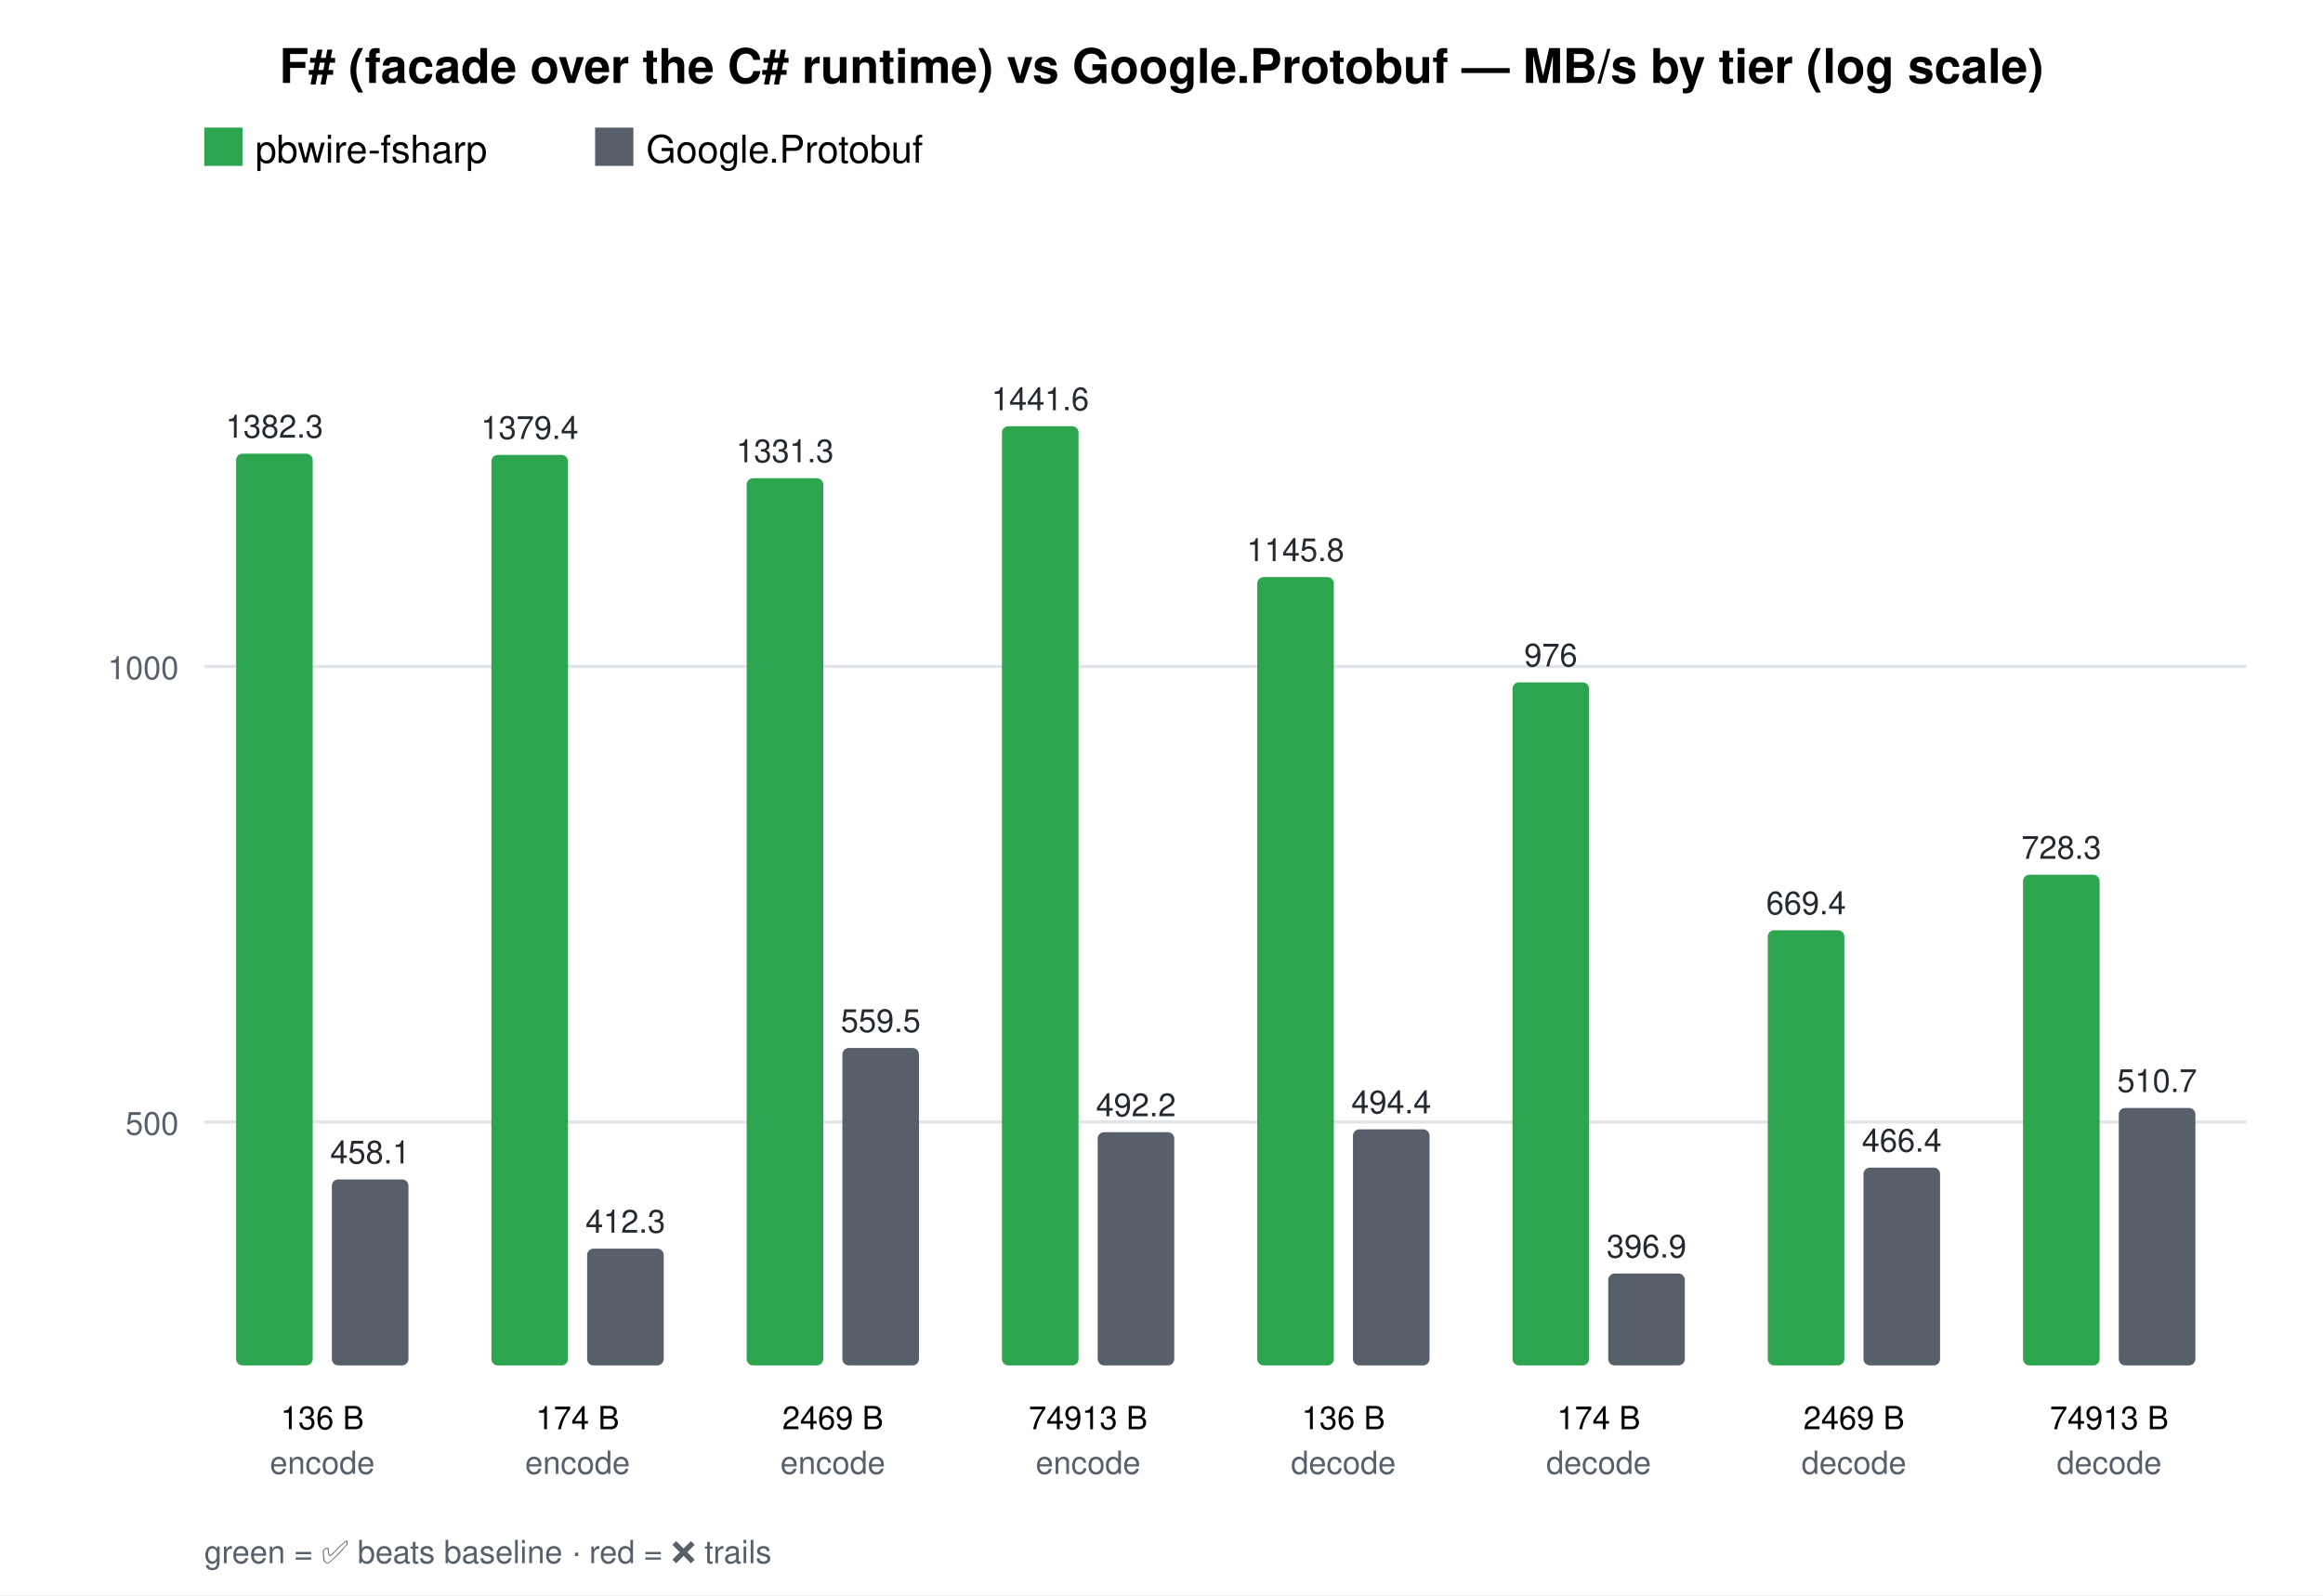
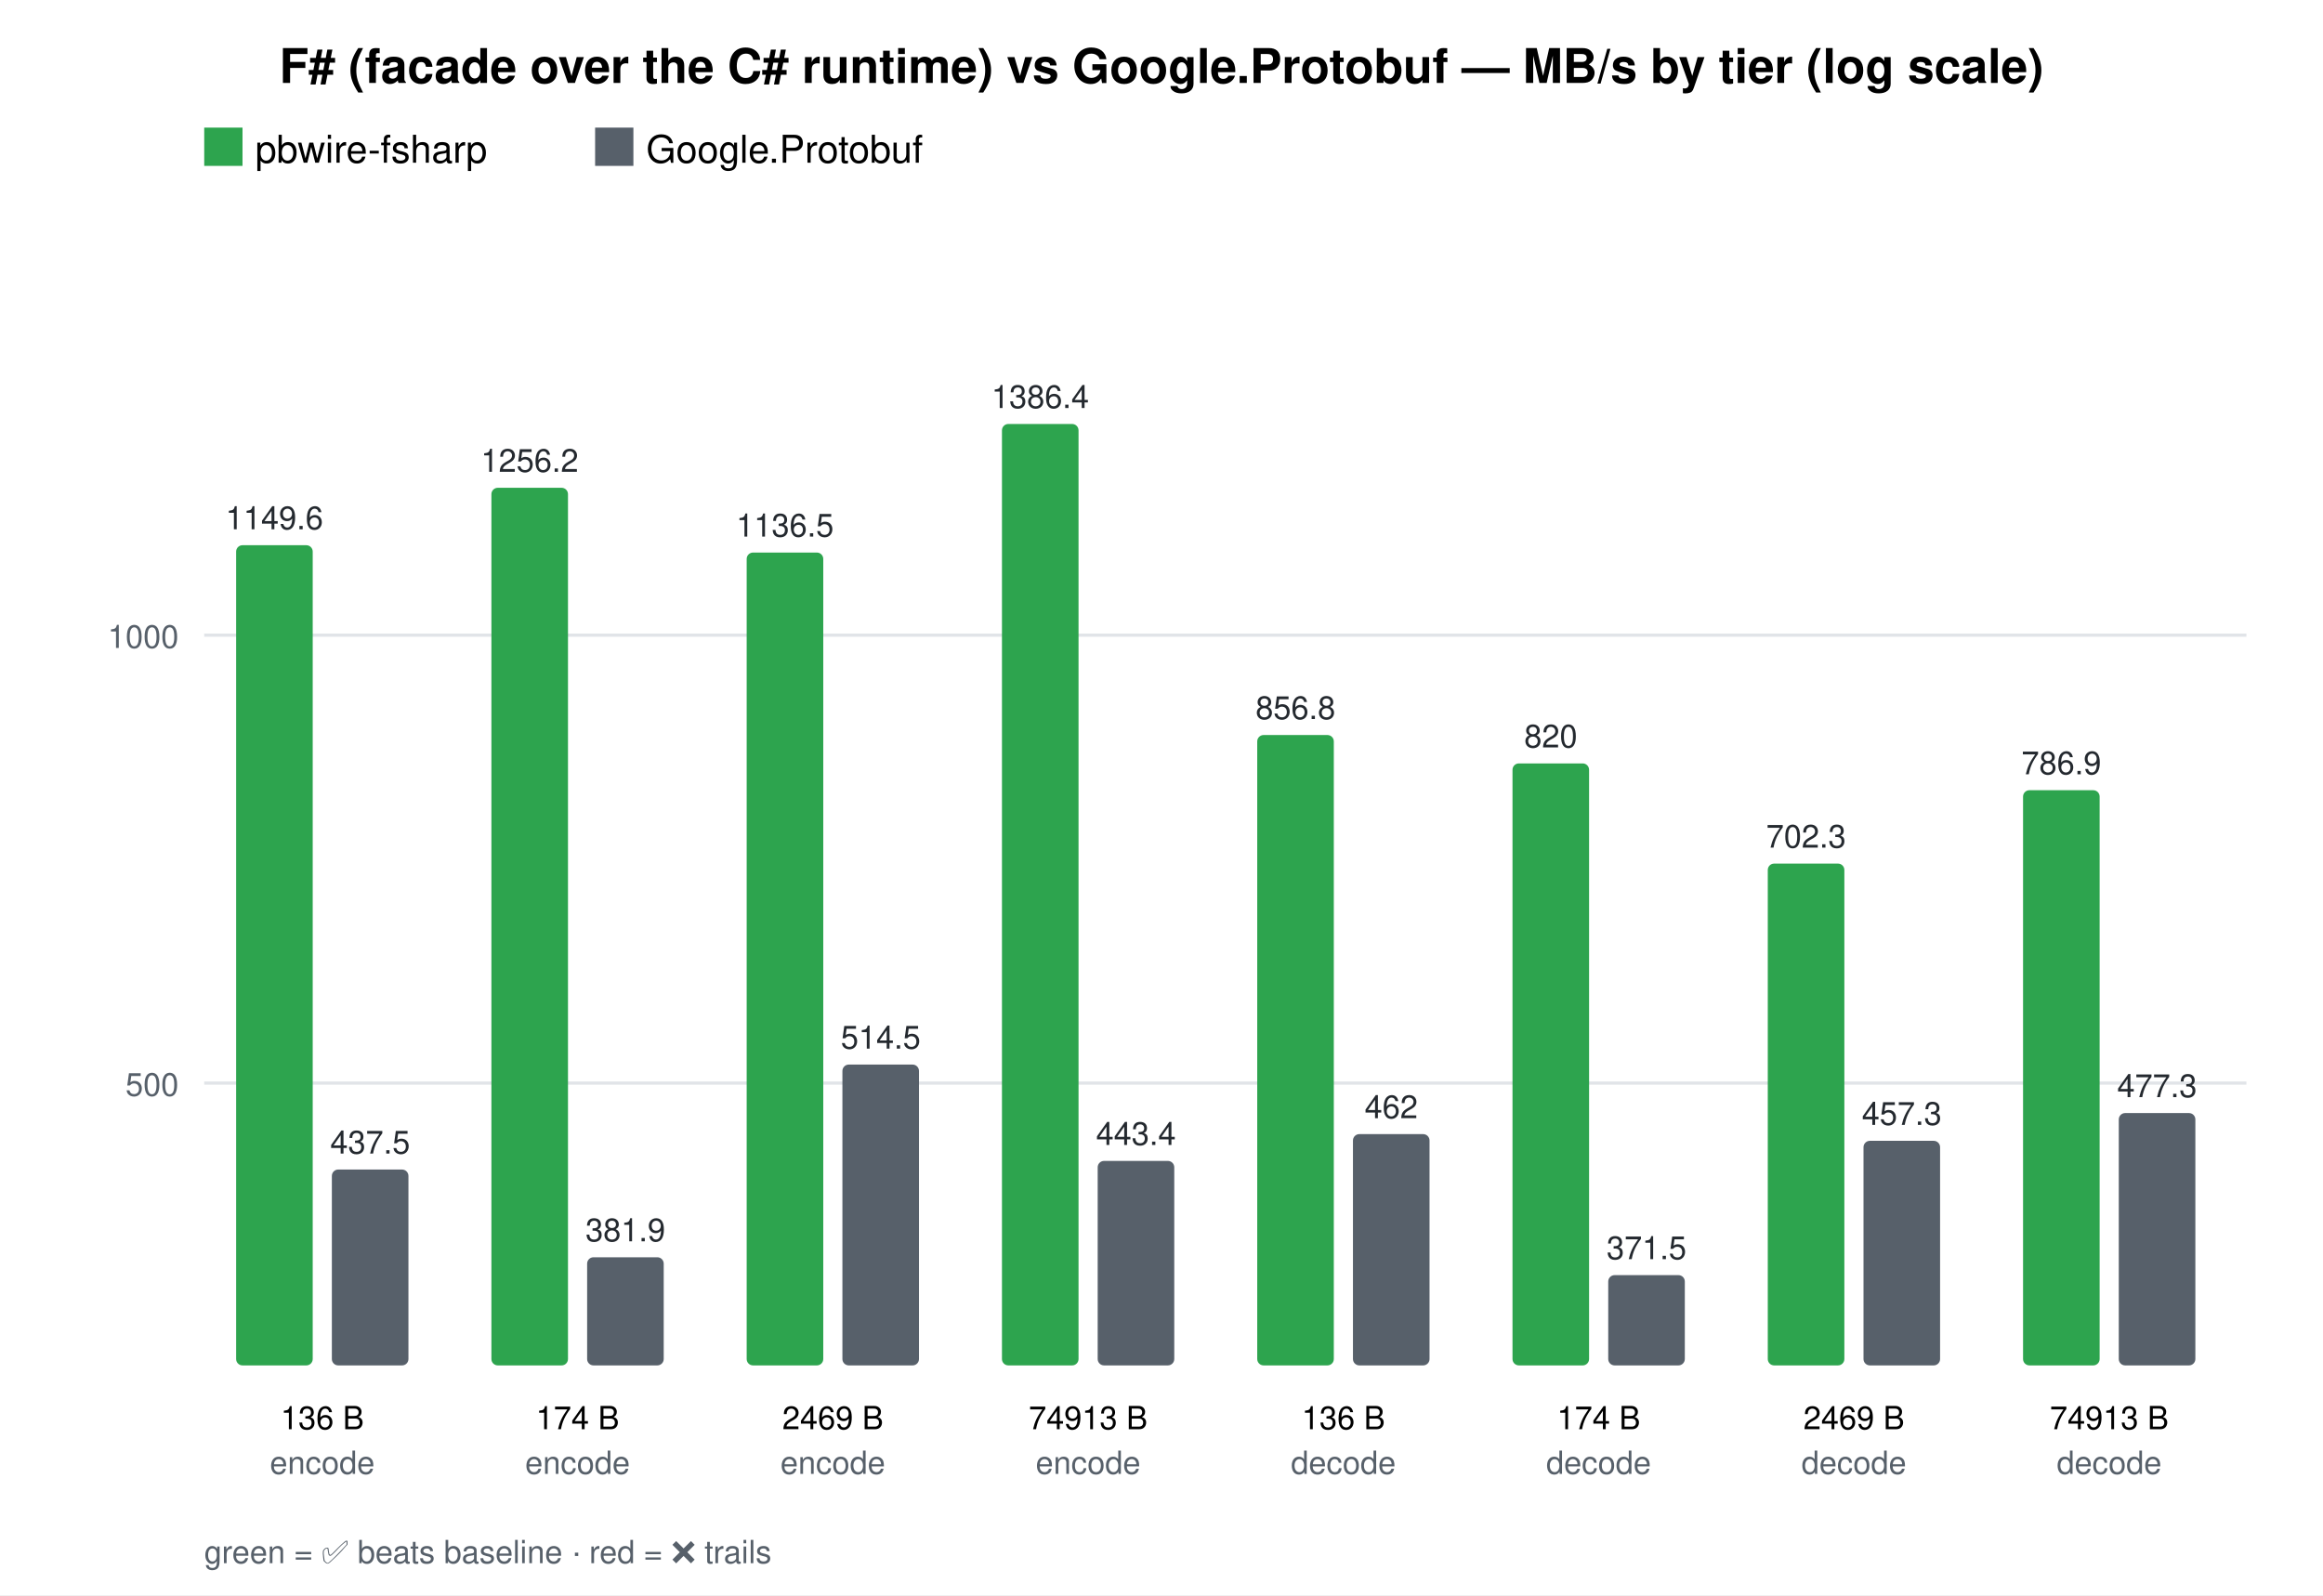
<svg xmlns="http://www.w3.org/2000/svg" width="728" height="500" font-family="Helvetica, Arial, sans-serif">
  <rect width="728" height="500" fill="#ffffff" />
  <text x="364.0" y="26" text-anchor="middle" font-size="15" font-weight="bold">F# (facade over the C# runtime) vs Google.Protobuf — MB/s by tier (log scale)</text>
  <rect x="64" y="40" width="12" height="12" fill="#2da44e" />
  <text x="80" y="51" font-size="12">pbwire-fsharp</text>
  <rect x="186.5" y="40" width="12" height="12" fill="#57606a" />
  <text x="202.5" y="51" font-size="12">Google.Protobuf</text>
-   <line x1="64" y1="351.7" x2="704" y2="351.7" stroke="#e1e4e8" />
-   <text x="56" y="355.7" text-anchor="end" font-size="10" fill="#57606a">500</text>
-   <line x1="64" y1="208.9" x2="704" y2="208.9" stroke="#e1e4e8" />
-   <text x="56" y="212.9" text-anchor="end" font-size="10" fill="#57606a">1000</text>
+   <line x1="64" y1="339.5" x2="704" y2="339.5" stroke="#e1e4e8" />
+   <text x="56" y="343.5" text-anchor="end" font-size="10" fill="#57606a">500</text>
+   <line x1="64" y1="199.1" x2="704" y2="199.1" stroke="#e1e4e8" />
+   <text x="56" y="203.1" text-anchor="end" font-size="10" fill="#57606a">1000</text>
  <text x="101.0" y="448" text-anchor="middle" font-size="10">136 B</text>
  <text x="101.0" y="462" text-anchor="middle" font-size="10" fill="#57606a">encode</text>
-   <rect x="74.0" y="142.2" width="24" height="285.8" rx="2" fill="#2da44e" />
-   <text x="86.0" y="137.2" text-anchor="middle" font-size="10" fill="#24292f">1382.3</text>
-   <rect x="104.0" y="369.7" width="24" height="58.3" rx="2" fill="#57606a" />
-   <text x="116.0" y="364.7" text-anchor="middle" font-size="10" fill="#24292f">458.1</text>
+   <rect x="74.0" y="170.9" width="24" height="257.1" rx="2" fill="#2da44e" />
+   <text x="86.0" y="165.9" text-anchor="middle" font-size="10" fill="#24292f">1149.6</text>
+   <rect x="104.0" y="366.6" width="24" height="61.4" rx="2" fill="#57606a" />
+   <text x="116.0" y="361.6" text-anchor="middle" font-size="10" fill="#24292f">437.5</text>
  <text x="181.0" y="448" text-anchor="middle" font-size="10">174 B</text>
  <text x="181.0" y="462" text-anchor="middle" font-size="10" fill="#57606a">encode</text>
-   <rect x="154.0" y="142.6" width="24" height="285.4" rx="2" fill="#2da44e" />
-   <text x="166.0" y="137.6" text-anchor="middle" font-size="10" fill="#24292f">1379.4</text>
-   <rect x="184.0" y="391.4" width="24" height="36.6" rx="2" fill="#57606a" />
-   <text x="196.0" y="386.4" text-anchor="middle" font-size="10" fill="#24292f">412.3</text>
+   <rect x="154.0" y="152.9" width="24" height="275.1" rx="2" fill="#2da44e" />
+   <text x="166.0" y="147.9" text-anchor="middle" font-size="10" fill="#24292f">1256.2</text>
+   <rect x="184.0" y="394.1" width="24" height="33.9" rx="2" fill="#57606a" />
+   <text x="196.0" y="389.1" text-anchor="middle" font-size="10" fill="#24292f">381.9</text>
  <text x="261.0" y="448" text-anchor="middle" font-size="10">2469 B</text>
  <text x="261.0" y="462" text-anchor="middle" font-size="10" fill="#57606a">encode</text>
-   <rect x="234.0" y="149.9" width="24" height="278.1" rx="2" fill="#2da44e" />
-   <text x="246.0" y="144.9" text-anchor="middle" font-size="10" fill="#24292f">1331.3</text>
-   <rect x="264.0" y="328.5" width="24" height="99.5" rx="2" fill="#57606a" />
-   <text x="276.0" y="323.5" text-anchor="middle" font-size="10" fill="#24292f">559.5</text>
+   <rect x="234.0" y="173.2" width="24" height="254.8" rx="2" fill="#2da44e" />
+   <text x="246.0" y="168.2" text-anchor="middle" font-size="10" fill="#24292f">1136.5</text>
+   <rect x="264.0" y="333.7" width="24" height="94.3" rx="2" fill="#57606a" />
+   <text x="276.0" y="328.7" text-anchor="middle" font-size="10" fill="#24292f">514.5</text>
  <text x="341.0" y="448" text-anchor="middle" font-size="10">74913 B</text>
  <text x="341.0" y="462" text-anchor="middle" font-size="10" fill="#57606a">encode</text>
-   <rect x="314.0" y="133.6" width="24" height="294.4" rx="2" fill="#2da44e" />
-   <text x="326.0" y="128.6" text-anchor="middle" font-size="10" fill="#24292f">1441.6</text>
-   <rect x="344.0" y="354.9" width="24" height="73.1" rx="2" fill="#57606a" />
-   <text x="356.0" y="349.9" text-anchor="middle" font-size="10" fill="#24292f">492.2</text>
+   <rect x="314.0" y="132.9" width="24" height="295.1" rx="2" fill="#2da44e" />
+   <text x="326.0" y="127.9" text-anchor="middle" font-size="10" fill="#24292f">1386.4</text>
+   <rect x="344.0" y="363.9" width="24" height="64.1" rx="2" fill="#57606a" />
+   <text x="356.0" y="358.9" text-anchor="middle" font-size="10" fill="#24292f">443.4</text>
  <text x="421.0" y="448" text-anchor="middle" font-size="10">136 B</text>
  <text x="421.0" y="462" text-anchor="middle" font-size="10" fill="#57606a">decode</text>
-   <rect x="394.0" y="180.9" width="24" height="247.1" rx="2" fill="#2da44e" />
-   <text x="406.0" y="175.9" text-anchor="middle" font-size="10" fill="#24292f">1145.8</text>
-   <rect x="424.0" y="354.0" width="24" height="74.0" rx="2" fill="#57606a" />
-   <text x="436.0" y="349.0" text-anchor="middle" font-size="10" fill="#24292f">494.4</text>
+   <rect x="394.0" y="230.4" width="24" height="197.6" rx="2" fill="#2da44e" />
+   <text x="406.0" y="225.4" text-anchor="middle" font-size="10" fill="#24292f">856.8</text>
+   <rect x="424.0" y="355.5" width="24" height="72.5" rx="2" fill="#57606a" />
+   <text x="436.0" y="350.5" text-anchor="middle" font-size="10" fill="#24292f">462</text>
  <text x="501.0" y="448" text-anchor="middle" font-size="10">174 B</text>
  <text x="501.0" y="462" text-anchor="middle" font-size="10" fill="#57606a">decode</text>
-   <rect x="474.0" y="213.9" width="24" height="214.1" rx="2" fill="#2da44e" />
-   <text x="486.0" y="208.9" text-anchor="middle" font-size="10" fill="#24292f">976</text>
-   <rect x="504.0" y="399.2" width="24" height="28.8" rx="2" fill="#57606a" />
-   <text x="516.0" y="394.2" text-anchor="middle" font-size="10" fill="#24292f">396.9</text>
+   <rect x="474.0" y="239.3" width="24" height="188.7" rx="2" fill="#2da44e" />
+   <text x="486.0" y="234.3" text-anchor="middle" font-size="10" fill="#24292f">820</text>
+   <rect x="504.0" y="399.7" width="24" height="28.3" rx="2" fill="#57606a" />
+   <text x="516.0" y="394.7" text-anchor="middle" font-size="10" fill="#24292f">371.5</text>
  <text x="581.0" y="448" text-anchor="middle" font-size="10">2469 B</text>
  <text x="581.0" y="462" text-anchor="middle" font-size="10" fill="#57606a">decode</text>
-   <rect x="554.0" y="291.6" width="24" height="136.4" rx="2" fill="#2da44e" />
-   <text x="566.0" y="286.6" text-anchor="middle" font-size="10" fill="#24292f">669.4</text>
-   <rect x="584.0" y="366.0" width="24" height="62.0" rx="2" fill="#57606a" />
-   <text x="596.0" y="361.0" text-anchor="middle" font-size="10" fill="#24292f">466.4</text>
+   <rect x="554.0" y="270.7" width="24" height="157.3" rx="2" fill="#2da44e" />
+   <text x="566.0" y="265.7" text-anchor="middle" font-size="10" fill="#24292f">702.3</text>
+   <rect x="584.0" y="357.6" width="24" height="70.4" rx="2" fill="#57606a" />
+   <text x="596.0" y="352.6" text-anchor="middle" font-size="10" fill="#24292f">457.3</text>
  <text x="661.0" y="448" text-anchor="middle" font-size="10">74913 B</text>
  <text x="661.0" y="462" text-anchor="middle" font-size="10" fill="#57606a">decode</text>
-   <rect x="634.0" y="274.2" width="24" height="153.8" rx="2" fill="#2da44e" />
-   <text x="646.0" y="269.2" text-anchor="middle" font-size="10" fill="#24292f">728.3</text>
-   <rect x="664.0" y="347.3" width="24" height="80.7" rx="2" fill="#57606a" />
-   <text x="676.0" y="342.3" text-anchor="middle" font-size="10" fill="#24292f">510.7</text>
+   <rect x="634.0" y="247.7" width="24" height="180.3" rx="2" fill="#2da44e" />
+   <text x="646.0" y="242.7" text-anchor="middle" font-size="10" fill="#24292f">786.9</text>
+   <rect x="664.0" y="348.9" width="24" height="79.1" rx="2" fill="#57606a" />
+   <text x="676.0" y="343.9" text-anchor="middle" font-size="10" fill="#24292f">477.3</text>
  <text x="64" y="490" font-size="10" fill="#57606a">green = ✅ beats baseline · red = ❌ trails</text>
</svg>
